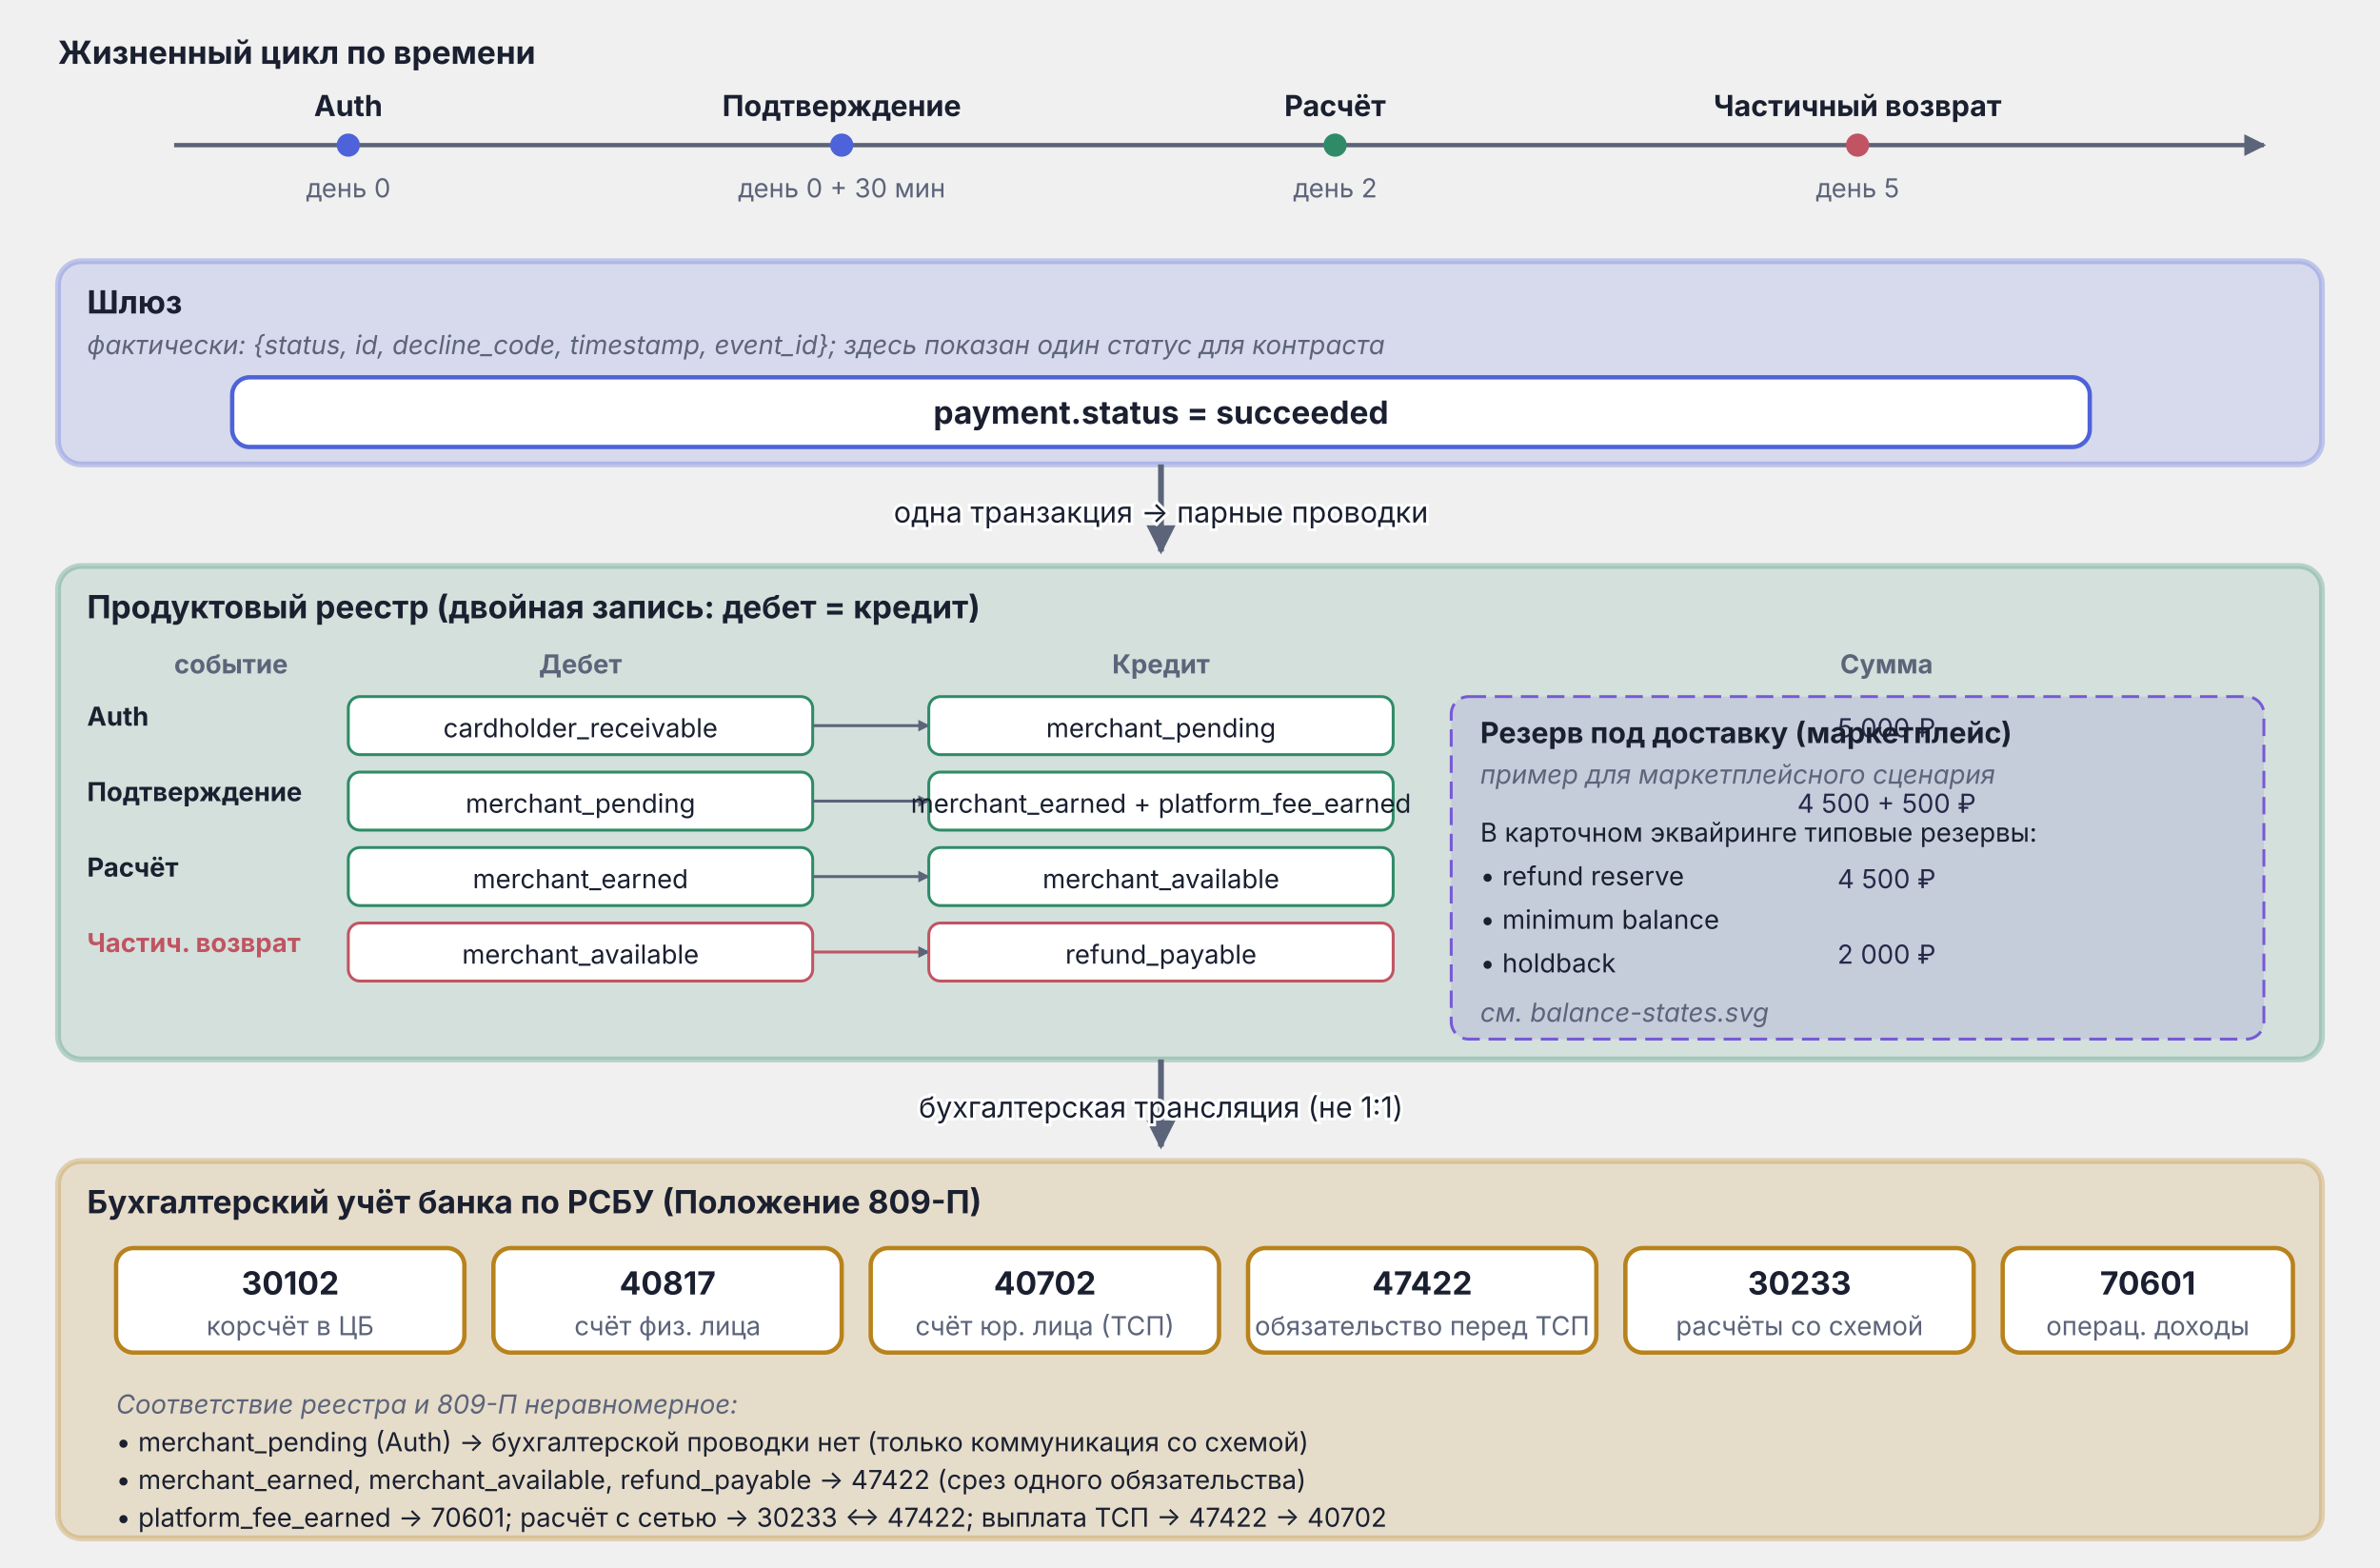
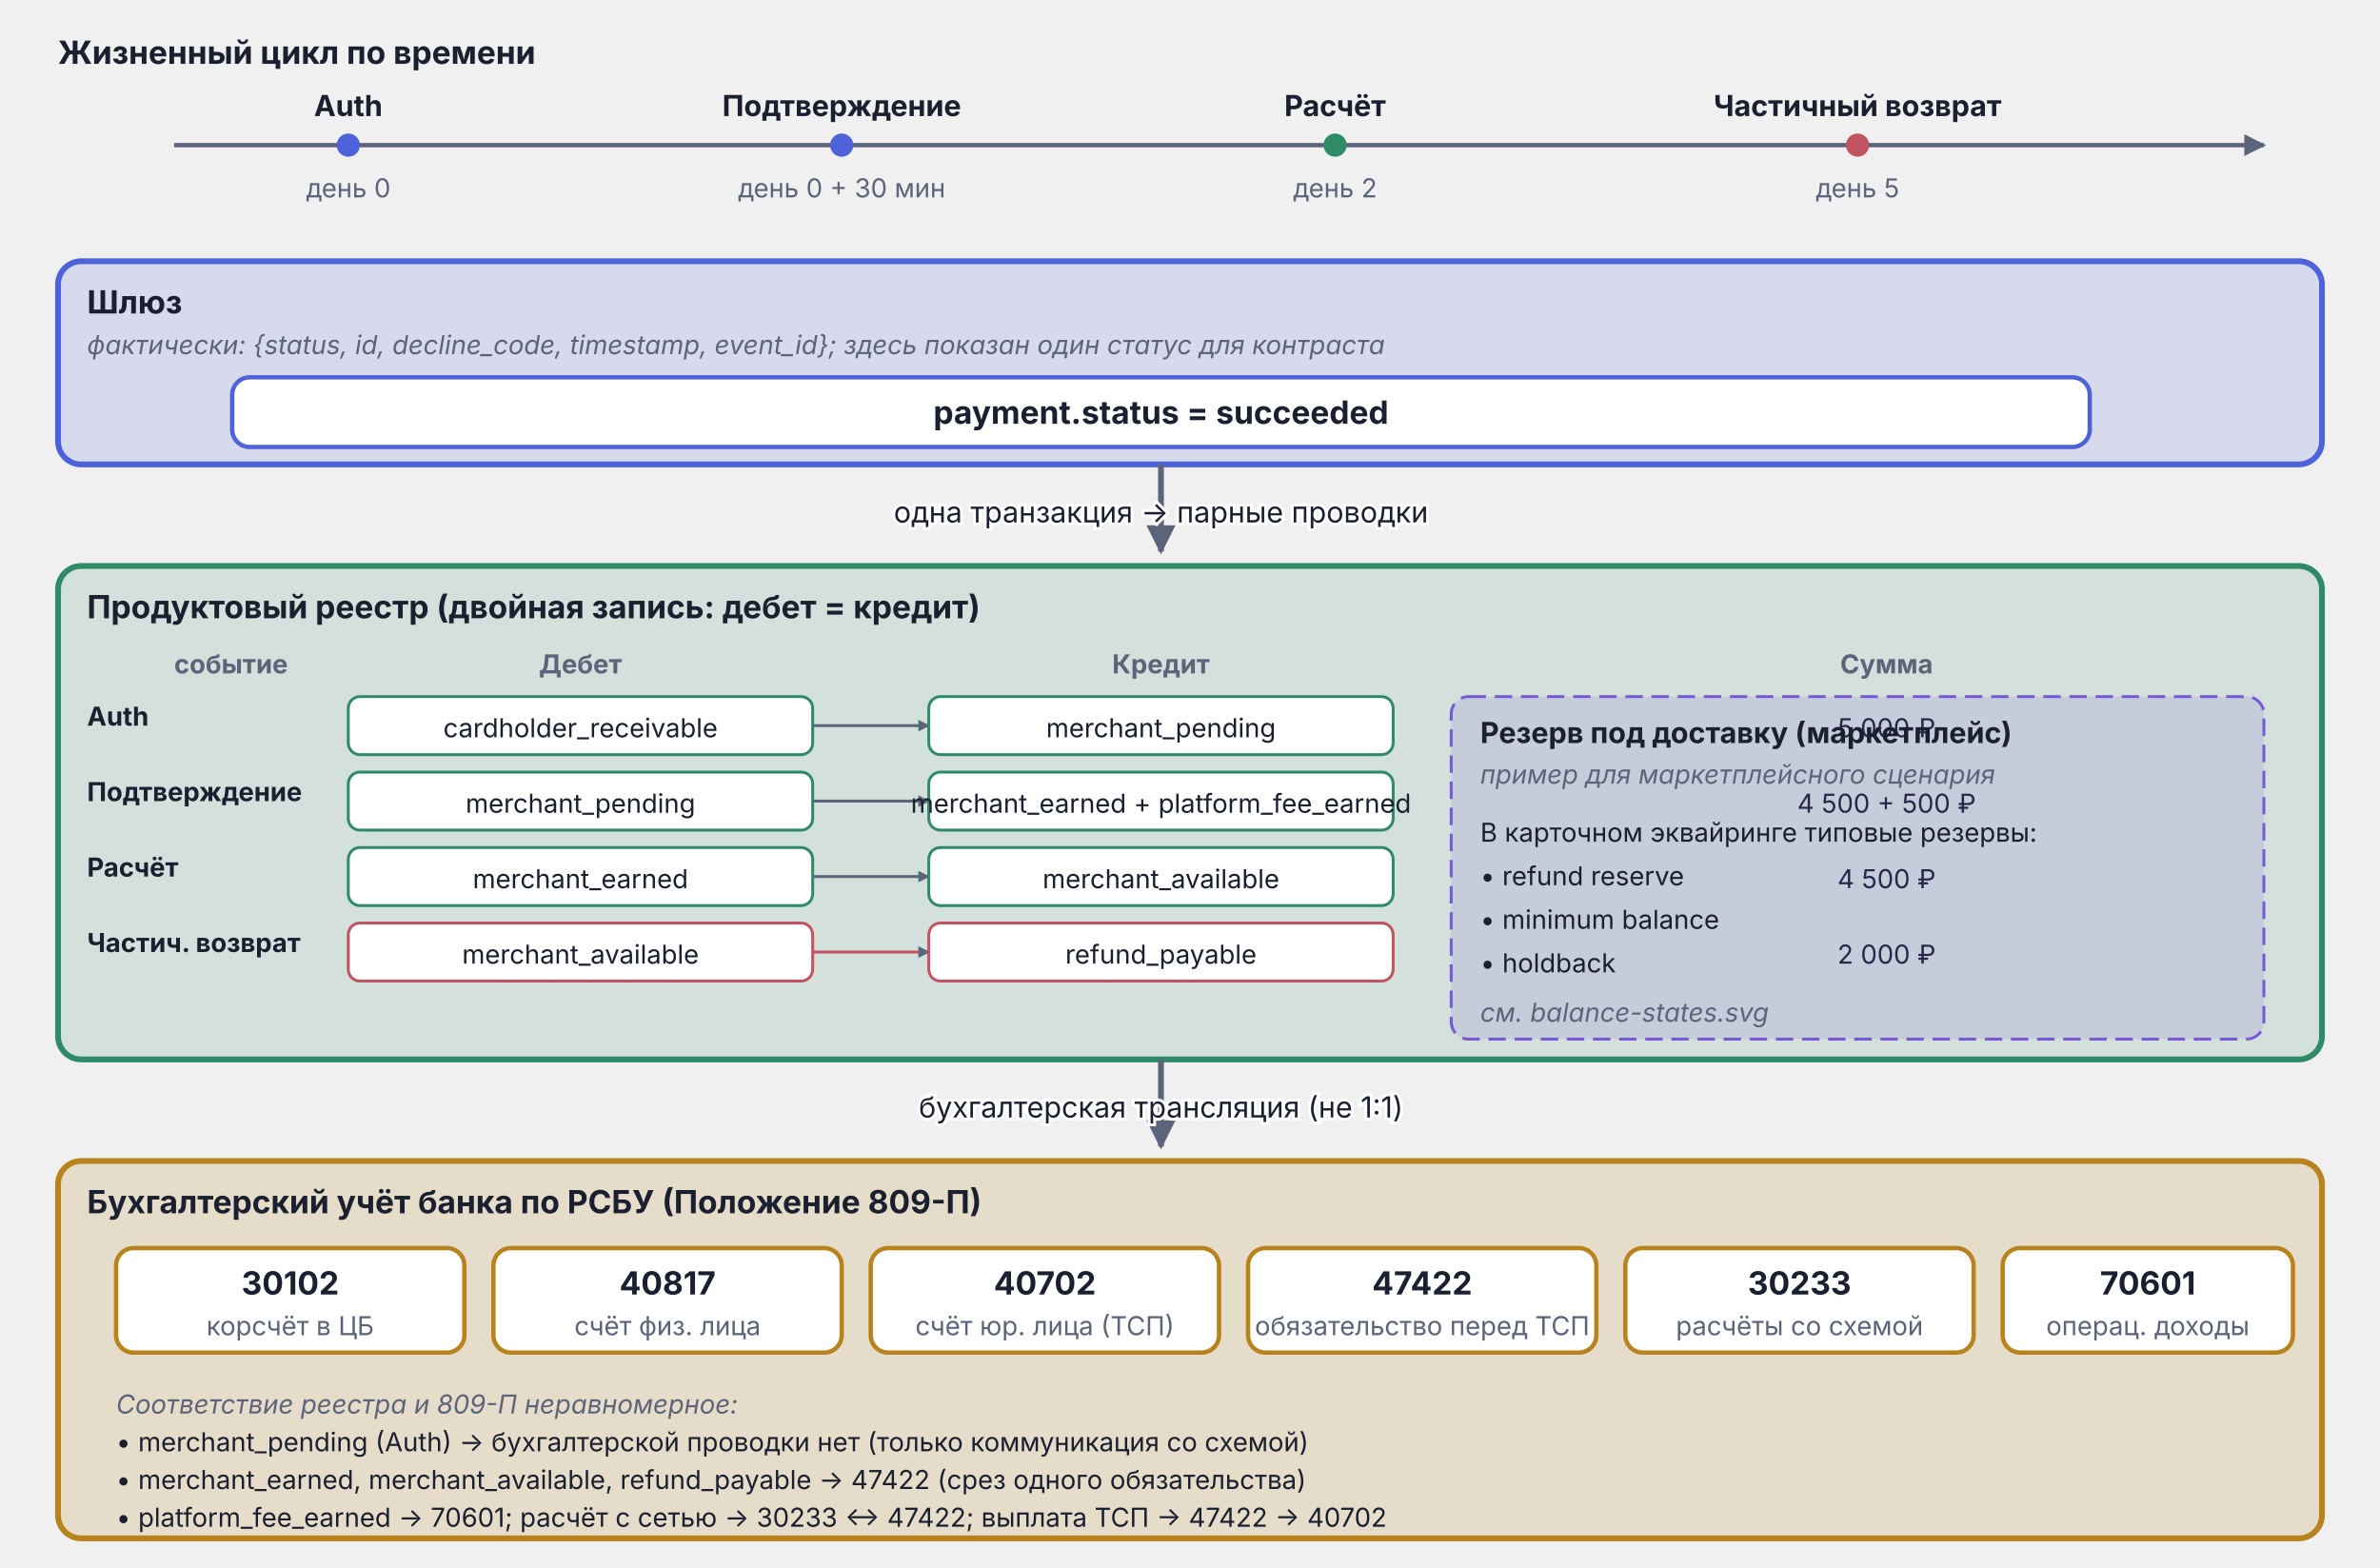
<svg xmlns="http://www.w3.org/2000/svg" viewBox="0 0 820 540" width="820" height="540">
  <defs>
    <marker id="arr-Muted" viewBox="0 0 10 10" refX="9" refY="5" markerWidth="5" markerHeight="5" orient="auto">
      <path d="M0,0 L10,5 L0,10 Z" fill="#5C647A" />
    </marker>
    <marker id="arr-Good" viewBox="0 0 10 10" refX="9" refY="5" markerWidth="5" markerHeight="5" orient="auto">
      <path d="M0,0 L10,5 L0,10 Z" fill="#2F8B67" />
    </marker>
    <marker id="arr-AccentA" viewBox="0 0 10 10" refX="9" refY="5" markerWidth="5" markerHeight="5" orient="auto">
      <path d="M0,0 L10,5 L0,10 Z" fill="#4E63D9" />
    </marker>
    <marker id="arr-AccentB" viewBox="0 0 10 10" refX="9" refY="5" markerWidth="5" markerHeight="5" orient="auto">
      <path d="M0,0 L10,5 L0,10 Z" fill="#7759D6" />
    </marker>
    <marker id="arr-Bad" viewBox="0 0 10 10" refX="9" refY="5" markerWidth="5" markerHeight="5" orient="auto">
      <path d="M0,0 L10,5 L0,10 Z" fill="#C15462" />
    </marker>
    <marker id="arr-Muted-s" viewBox="0 0 10 10" refX="9" refY="5" markerWidth="4" markerHeight="4" orient="auto">
      <path d="M0,0 L10,5 L0,10 Z" fill="#5C647A" />
    </marker>
  </defs>
  <text x="20.0" y="22.0" text-anchor="start" font-family="Inter, -apple-system, BlinkMacSystemFont, 'Helvetica Neue', Arial, sans-serif" font-size="11" font-weight="bold" fill="#1A2030">Жизненный цикл по времени</text>
  <line x1="60.0" y1="50.0" x2="780.0" y2="50.0" stroke="#5C647A" stroke-width="1.5" marker-end="url(#arr-Muted)" />
  <circle cx="120.0" cy="50.0" r="4" fill="#4E63D9" />
  <text x="120.0" y="40.0" text-anchor="middle" font-family="Inter, -apple-system, BlinkMacSystemFont, 'Helvetica Neue', Arial, sans-serif" font-size="10" font-weight="bold" fill="#1A2030">Auth</text>
  <text x="120.0" y="68.0" text-anchor="middle" font-family="Inter, -apple-system, BlinkMacSystemFont, 'Helvetica Neue', Arial, sans-serif" font-size="9" fill="#5C647A">день 0</text>
  <circle cx="290.0" cy="50.0" r="4" fill="#4E63D9" />
  <text x="290.0" y="40.0" text-anchor="middle" font-family="Inter, -apple-system, BlinkMacSystemFont, 'Helvetica Neue', Arial, sans-serif" font-size="10" font-weight="bold" fill="#1A2030">Подтверждение</text>
  <text x="290.0" y="68.0" text-anchor="middle" font-family="Inter, -apple-system, BlinkMacSystemFont, 'Helvetica Neue', Arial, sans-serif" font-size="9" fill="#5C647A">день 0 + 30 мин</text>
  <circle cx="460.0" cy="50.0" r="4" fill="#2F8B67" />
  <text x="460.0" y="40.0" text-anchor="middle" font-family="Inter, -apple-system, BlinkMacSystemFont, 'Helvetica Neue', Arial, sans-serif" font-size="10" font-weight="bold" fill="#1A2030">Расчёт</text>
  <text x="460.0" y="68.0" text-anchor="middle" font-family="Inter, -apple-system, BlinkMacSystemFont, 'Helvetica Neue', Arial, sans-serif" font-size="9" fill="#5C647A">день 2</text>
  <circle cx="640.0" cy="50.0" r="4" fill="#C15462" />
  <text x="640.0" y="40.0" text-anchor="middle" font-family="Inter, -apple-system, BlinkMacSystemFont, 'Helvetica Neue', Arial, sans-serif" font-size="10" font-weight="bold" fill="#1A2030">Частичный возврат</text>
  <text x="640.0" y="68.0" text-anchor="middle" font-family="Inter, -apple-system, BlinkMacSystemFont, 'Helvetica Neue', Arial, sans-serif" font-size="9" fill="#5C647A">день 5</text>
-   <rect x="20.0" y="90.0" width="780" height="70" rx="8" fill="#4E63D9" fill-opacity="0.15" stroke="#4E63D9" stroke-opacity="0.30" stroke-width="2" />
+   <rect x="20.0" y="90.0" width="780" height="70" rx="8" fill="#4E63D9" fill-opacity="0.15" stroke="#4E63D9" stroke-width="2" />
  <text x="30.0" y="108.0" text-anchor="start" font-family="Inter, -apple-system, BlinkMacSystemFont, 'Helvetica Neue', Arial, sans-serif" font-size="11" font-weight="bold" fill="#1A2030">Шлюз</text>
  <text x="30.0" y="122.0" text-anchor="start" font-family="Inter, -apple-system, BlinkMacSystemFont, 'Helvetica Neue', Arial, sans-serif" font-size="9" font-style="italic" fill="#5C647A">фактически: {status, id, decline_code, timestamp, event_id}; здесь показан один статус для контраста</text>
  <rect x="80.0" y="130.0" width="640" height="24" rx="6" fill="#ffffff" stroke="#4E63D9" stroke-width="1.5" />
  <text x="400.0" y="146.0" text-anchor="middle" font-family="Inter, -apple-system, BlinkMacSystemFont, 'Helvetica Neue', Arial, sans-serif" font-size="11" font-weight="bold" fill="#1A2030">payment.status = succeeded</text>
  <line x1="400.0" y1="160.0" x2="400.0" y2="190.0" stroke="#5C647A" stroke-width="2" marker-end="url(#arr-Muted)" />
  <text x="400.0" y="180.0" text-anchor="middle" paint-order="stroke" stroke="#ffffff" stroke-width="2" font-family="Inter, -apple-system, BlinkMacSystemFont, 'Helvetica Neue', Arial, sans-serif" font-size="10" fill="#1A2030">одна транзакция → парные проводки</text>
-   <rect x="20.0" y="195.0" width="780" height="170" rx="8" fill="#2F8B67" fill-opacity="0.15" stroke="#2F8B67" stroke-opacity="0.30" stroke-width="2" />
+   <rect x="20.0" y="195.0" width="780" height="170" rx="8" fill="#2F8B67" fill-opacity="0.15" stroke="#2F8B67" stroke-width="2" />
  <text x="30.0" y="213.0" text-anchor="start" font-family="Inter, -apple-system, BlinkMacSystemFont, 'Helvetica Neue', Arial, sans-serif" font-size="11" font-weight="bold" fill="#1A2030">Продуктовый реестр (двойная запись: дебет = кредит)</text>
  <text x="60.0" y="232.0" text-anchor="start" font-family="Inter, -apple-system, BlinkMacSystemFont, 'Helvetica Neue', Arial, sans-serif" font-size="9" font-weight="bold" fill="#5C647A">событие</text>
  <text x="200.0" y="232.0" text-anchor="middle" font-family="Inter, -apple-system, BlinkMacSystemFont, 'Helvetica Neue', Arial, sans-serif" font-size="9" font-weight="bold" fill="#5C647A">Дебет</text>
  <text x="400.0" y="232.0" text-anchor="middle" font-family="Inter, -apple-system, BlinkMacSystemFont, 'Helvetica Neue', Arial, sans-serif" font-size="9" font-weight="bold" fill="#5C647A">Кредит</text>
  <text x="650.0" y="232.0" text-anchor="middle" font-family="Inter, -apple-system, BlinkMacSystemFont, 'Helvetica Neue', Arial, sans-serif" font-size="9" font-weight="bold" fill="#5C647A">Сумма</text>
  <text x="30.0" y="250.0" text-anchor="start" font-family="Inter, -apple-system, BlinkMacSystemFont, 'Helvetica Neue', Arial, sans-serif" font-size="9" font-weight="bold" fill="#1A2030">Auth</text>
  <rect x="120.0" y="240.0" width="160" height="20" rx="4" fill="#ffffff" stroke="#2F8B67" stroke-width="1" />
  <text x="200.0" y="254.0" text-anchor="middle" font-family="Inter, -apple-system, BlinkMacSystemFont, 'Helvetica Neue', Arial, sans-serif" font-size="9" fill="#1A2030">cardholder_receivable</text>
  <line x1="280.0" y1="250.0" x2="320.0" y2="250.0" stroke="#5C647A" stroke-width="1" marker-end="url(#arr-Muted-s)" />
  <rect x="320.0" y="240.0" width="160" height="20" rx="4" fill="#ffffff" stroke="#2F8B67" stroke-width="1" />
  <text x="400.0" y="254.0" text-anchor="middle" font-family="Inter, -apple-system, BlinkMacSystemFont, 'Helvetica Neue', Arial, sans-serif" font-size="9" fill="#1A2030">merchant_pending</text>
  <text x="650.0" y="254.0" text-anchor="middle" font-family="Inter, -apple-system, BlinkMacSystemFont, 'Helvetica Neue', Arial, sans-serif" font-size="9" fill="#1A2030">5 000 ₽</text>
  <text x="30.0" y="276.0" text-anchor="start" font-family="Inter, -apple-system, BlinkMacSystemFont, 'Helvetica Neue', Arial, sans-serif" font-size="9" font-weight="bold" fill="#1A2030">Подтверждение</text>
  <rect x="120.0" y="266.0" width="160" height="20" rx="4" fill="#ffffff" stroke="#2F8B67" stroke-width="1" />
  <text x="200.0" y="280.0" text-anchor="middle" font-family="Inter, -apple-system, BlinkMacSystemFont, 'Helvetica Neue', Arial, sans-serif" font-size="9" fill="#1A2030">merchant_pending</text>
  <line x1="280.0" y1="276.0" x2="320.0" y2="276.0" stroke="#5C647A" stroke-width="1" marker-end="url(#arr-Muted-s)" />
  <rect x="320.0" y="266.0" width="160" height="20" rx="4" fill="#ffffff" stroke="#2F8B67" stroke-width="1" />
  <text x="400.0" y="280.0" text-anchor="middle" font-family="Inter, -apple-system, BlinkMacSystemFont, 'Helvetica Neue', Arial, sans-serif" font-size="9" fill="#1A2030">merchant_earned + platform_fee_earned</text>
  <text x="650.0" y="280.0" text-anchor="middle" font-family="Inter, -apple-system, BlinkMacSystemFont, 'Helvetica Neue', Arial, sans-serif" font-size="9" fill="#1A2030">4 500 + 500 ₽</text>
  <text x="30.0" y="302.0" text-anchor="start" font-family="Inter, -apple-system, BlinkMacSystemFont, 'Helvetica Neue', Arial, sans-serif" font-size="9" font-weight="bold" fill="#1A2030">Расчёт</text>
  <rect x="120.0" y="292.0" width="160" height="20" rx="4" fill="#ffffff" stroke="#2F8B67" stroke-width="1" />
  <text x="200.0" y="306.0" text-anchor="middle" font-family="Inter, -apple-system, BlinkMacSystemFont, 'Helvetica Neue', Arial, sans-serif" font-size="9" fill="#1A2030">merchant_earned</text>
  <line x1="280.0" y1="302.0" x2="320.0" y2="302.0" stroke="#5C647A" stroke-width="1" marker-end="url(#arr-Muted-s)" />
  <rect x="320.0" y="292.0" width="160" height="20" rx="4" fill="#ffffff" stroke="#2F8B67" stroke-width="1" />
  <text x="400.0" y="306.0" text-anchor="middle" font-family="Inter, -apple-system, BlinkMacSystemFont, 'Helvetica Neue', Arial, sans-serif" font-size="9" fill="#1A2030">merchant_available</text>
  <text x="650.0" y="306.0" text-anchor="middle" font-family="Inter, -apple-system, BlinkMacSystemFont, 'Helvetica Neue', Arial, sans-serif" font-size="9" fill="#1A2030">4 500 ₽</text>
-   <text x="30.0" y="328.0" text-anchor="start" font-family="Inter, -apple-system, BlinkMacSystemFont, 'Helvetica Neue', Arial, sans-serif" font-size="9" font-weight="bold" fill="#C15462">Частич. возврат</text>
+   <text x="30.0" y="328.0" text-anchor="start" font-family="Inter, -apple-system, BlinkMacSystemFont, 'Helvetica Neue', Arial, sans-serif" font-size="9" font-weight="bold" fill="#1A2030">Частич. возврат</text>
  <rect x="120.0" y="318.0" width="160" height="20" rx="4" fill="#ffffff" stroke="#C15462" stroke-width="1" />
  <text x="200.0" y="332.0" text-anchor="middle" font-family="Inter, -apple-system, BlinkMacSystemFont, 'Helvetica Neue', Arial, sans-serif" font-size="9" fill="#1A2030">merchant_available</text>
  <line x1="280.0" y1="328.0" x2="320.0" y2="328.0" stroke="#C15462" stroke-width="1" marker-end="url(#arr-Muted-s)" />
  <rect x="320.0" y="318.0" width="160" height="20" rx="4" fill="#ffffff" stroke="#C15462" stroke-width="1" />
  <text x="400.0" y="332.0" text-anchor="middle" font-family="Inter, -apple-system, BlinkMacSystemFont, 'Helvetica Neue', Arial, sans-serif" font-size="9" fill="#1A2030">refund_payable</text>
  <text x="650.0" y="332.0" text-anchor="middle" font-family="Inter, -apple-system, BlinkMacSystemFont, 'Helvetica Neue', Arial, sans-serif" font-size="9" fill="#1A2030">2 000 ₽</text>
  <rect x="500.0" y="240.0" width="280" height="118" rx="6" fill="#7759D6" fill-opacity="0.15" stroke="#7759D6" stroke-width="1" stroke-dasharray="6,3" />
  <text x="510.0" y="256.0" text-anchor="start" font-family="Inter, -apple-system, BlinkMacSystemFont, 'Helvetica Neue', Arial, sans-serif" font-size="10" font-weight="bold" fill="#1A2030">Резерв под доставку (маркетплейс)</text>
  <text x="510.0" y="270.0" text-anchor="start" font-family="Inter, -apple-system, BlinkMacSystemFont, 'Helvetica Neue', Arial, sans-serif" font-size="9" font-style="italic" fill="#5C647A">пример для маркетплейсного сценария</text>
  <text x="510.0" y="290.0" text-anchor="start" font-family="Inter, -apple-system, BlinkMacSystemFont, 'Helvetica Neue', Arial, sans-serif" font-size="9" fill="#1A2030">В карточном эквайринге типовые резервы:</text>
  <text x="510.0" y="305.0" text-anchor="start" font-family="Inter, -apple-system, BlinkMacSystemFont, 'Helvetica Neue', Arial, sans-serif" font-size="9" fill="#1A2030">• refund reserve</text>
  <text x="510.0" y="320.0" text-anchor="start" font-family="Inter, -apple-system, BlinkMacSystemFont, 'Helvetica Neue', Arial, sans-serif" font-size="9" fill="#1A2030">• minimum balance</text>
  <text x="510.0" y="335.0" text-anchor="start" font-family="Inter, -apple-system, BlinkMacSystemFont, 'Helvetica Neue', Arial, sans-serif" font-size="9" fill="#1A2030">• holdback</text>
  <text x="510.0" y="352.0" text-anchor="start" font-family="Inter, -apple-system, BlinkMacSystemFont, 'Helvetica Neue', Arial, sans-serif" font-size="9" font-style="italic" fill="#5C647A">см. balance-states.svg</text>
  <line x1="400.0" y1="365.0" x2="400.0" y2="395.0" stroke="#5C647A" stroke-width="2" marker-end="url(#arr-Muted)" />
  <text x="400.0" y="385.0" text-anchor="middle" paint-order="stroke" stroke="#ffffff" stroke-width="2" font-family="Inter, -apple-system, BlinkMacSystemFont, 'Helvetica Neue', Arial, sans-serif" font-size="10" fill="#1A2030">бухгалтерская трансляция (не 1:1)</text>
-   <rect x="20.0" y="400.0" width="780" height="130" rx="8" fill="#B8821C" fill-opacity="0.18" stroke="#B8821C" stroke-opacity="0.30" stroke-width="2" />
+   <rect x="20.0" y="400.0" width="780" height="130" rx="8" fill="#B8821C" fill-opacity="0.18" stroke="#B8821C" stroke-width="2" />
  <text x="30.0" y="418.0" text-anchor="start" font-family="Inter, -apple-system, BlinkMacSystemFont, 'Helvetica Neue', Arial, sans-serif" font-size="11" font-weight="bold" fill="#1A2030">Бухгалтерский учёт банка по РСБУ (Положение 809-П)</text>
  <rect x="40.0" y="430.0" width="120" height="36" rx="6" fill="#ffffff" stroke="#B8821C" stroke-width="1.5" />
  <text x="100.0" y="446.0" text-anchor="middle" font-family="Inter, -apple-system, BlinkMacSystemFont, 'Helvetica Neue', Arial, sans-serif" font-size="11" font-weight="bold" fill="#1A2030">30102</text>
  <text x="100.0" y="460.0" text-anchor="middle" font-family="Inter, -apple-system, BlinkMacSystemFont, 'Helvetica Neue', Arial, sans-serif" font-size="9" fill="#5C647A">корсчёт в ЦБ</text>
  <rect x="170.0" y="430.0" width="120" height="36" rx="6" fill="#ffffff" stroke="#B8821C" stroke-width="1.5" />
  <text x="230.0" y="446.0" text-anchor="middle" font-family="Inter, -apple-system, BlinkMacSystemFont, 'Helvetica Neue', Arial, sans-serif" font-size="11" font-weight="bold" fill="#1A2030">40817</text>
  <text x="230.0" y="460.0" text-anchor="middle" font-family="Inter, -apple-system, BlinkMacSystemFont, 'Helvetica Neue', Arial, sans-serif" font-size="9" fill="#5C647A">счёт физ. лица</text>
  <rect x="300.0" y="430.0" width="120" height="36" rx="6" fill="#ffffff" stroke="#B8821C" stroke-width="1.5" />
  <text x="360.0" y="446.0" text-anchor="middle" font-family="Inter, -apple-system, BlinkMacSystemFont, 'Helvetica Neue', Arial, sans-serif" font-size="11" font-weight="bold" fill="#1A2030">40702</text>
  <text x="360.0" y="460.0" text-anchor="middle" font-family="Inter, -apple-system, BlinkMacSystemFont, 'Helvetica Neue', Arial, sans-serif" font-size="9" fill="#5C647A">счёт юр. лица (ТСП)</text>
  <rect x="430.0" y="430.0" width="120" height="36" rx="6" fill="#ffffff" stroke="#B8821C" stroke-width="1.5" />
  <text x="490.0" y="446.0" text-anchor="middle" font-family="Inter, -apple-system, BlinkMacSystemFont, 'Helvetica Neue', Arial, sans-serif" font-size="11" font-weight="bold" fill="#1A2030">47422</text>
  <text x="490.0" y="460.0" text-anchor="middle" font-family="Inter, -apple-system, BlinkMacSystemFont, 'Helvetica Neue', Arial, sans-serif" font-size="9" fill="#5C647A">обязательство перед ТСП</text>
  <rect x="560.0" y="430.0" width="120" height="36" rx="6" fill="#ffffff" stroke="#B8821C" stroke-width="1.5" />
  <text x="620.0" y="446.0" text-anchor="middle" font-family="Inter, -apple-system, BlinkMacSystemFont, 'Helvetica Neue', Arial, sans-serif" font-size="11" font-weight="bold" fill="#1A2030">30233</text>
  <text x="620.0" y="460.0" text-anchor="middle" font-family="Inter, -apple-system, BlinkMacSystemFont, 'Helvetica Neue', Arial, sans-serif" font-size="9" fill="#5C647A">расчёты со схемой</text>
  <rect x="690.0" y="430.0" width="100" height="36" rx="6" fill="#ffffff" stroke="#B8821C" stroke-width="1.5" />
  <text x="740.0" y="446.0" text-anchor="middle" font-family="Inter, -apple-system, BlinkMacSystemFont, 'Helvetica Neue', Arial, sans-serif" font-size="11" font-weight="bold" fill="#1A2030">70601</text>
  <text x="740.0" y="460.0" text-anchor="middle" font-family="Inter, -apple-system, BlinkMacSystemFont, 'Helvetica Neue', Arial, sans-serif" font-size="9" fill="#5C647A">операц. доходы</text>
  <text x="40.0" y="487.0" text-anchor="start" font-family="Inter, -apple-system, BlinkMacSystemFont, 'Helvetica Neue', Arial, sans-serif" font-size="9" font-style="italic" fill="#5C647A">Соответствие реестра и 809-П неравномерное:</text>
  <text x="40.0" y="500.0" text-anchor="start" font-family="Inter, -apple-system, BlinkMacSystemFont, 'Helvetica Neue', Arial, sans-serif" font-size="9" fill="#1A2030">• merchant_pending (Auth) → бухгалтерской проводки нет (только коммуникация со схемой)</text>
  <text x="40.0" y="513.0" text-anchor="start" font-family="Inter, -apple-system, BlinkMacSystemFont, 'Helvetica Neue', Arial, sans-serif" font-size="9" fill="#1A2030">• merchant_earned, merchant_available, refund_payable → 47422 (срез одного обязательства)</text>
  <text x="40.0" y="526.0" text-anchor="start" font-family="Inter, -apple-system, BlinkMacSystemFont, 'Helvetica Neue', Arial, sans-serif" font-size="9" fill="#1A2030">• platform_fee_earned → 70601; расчёт с сетью → 30233 ↔ 47422; выплата ТСП → 47422 → 40702</text>
</svg>
